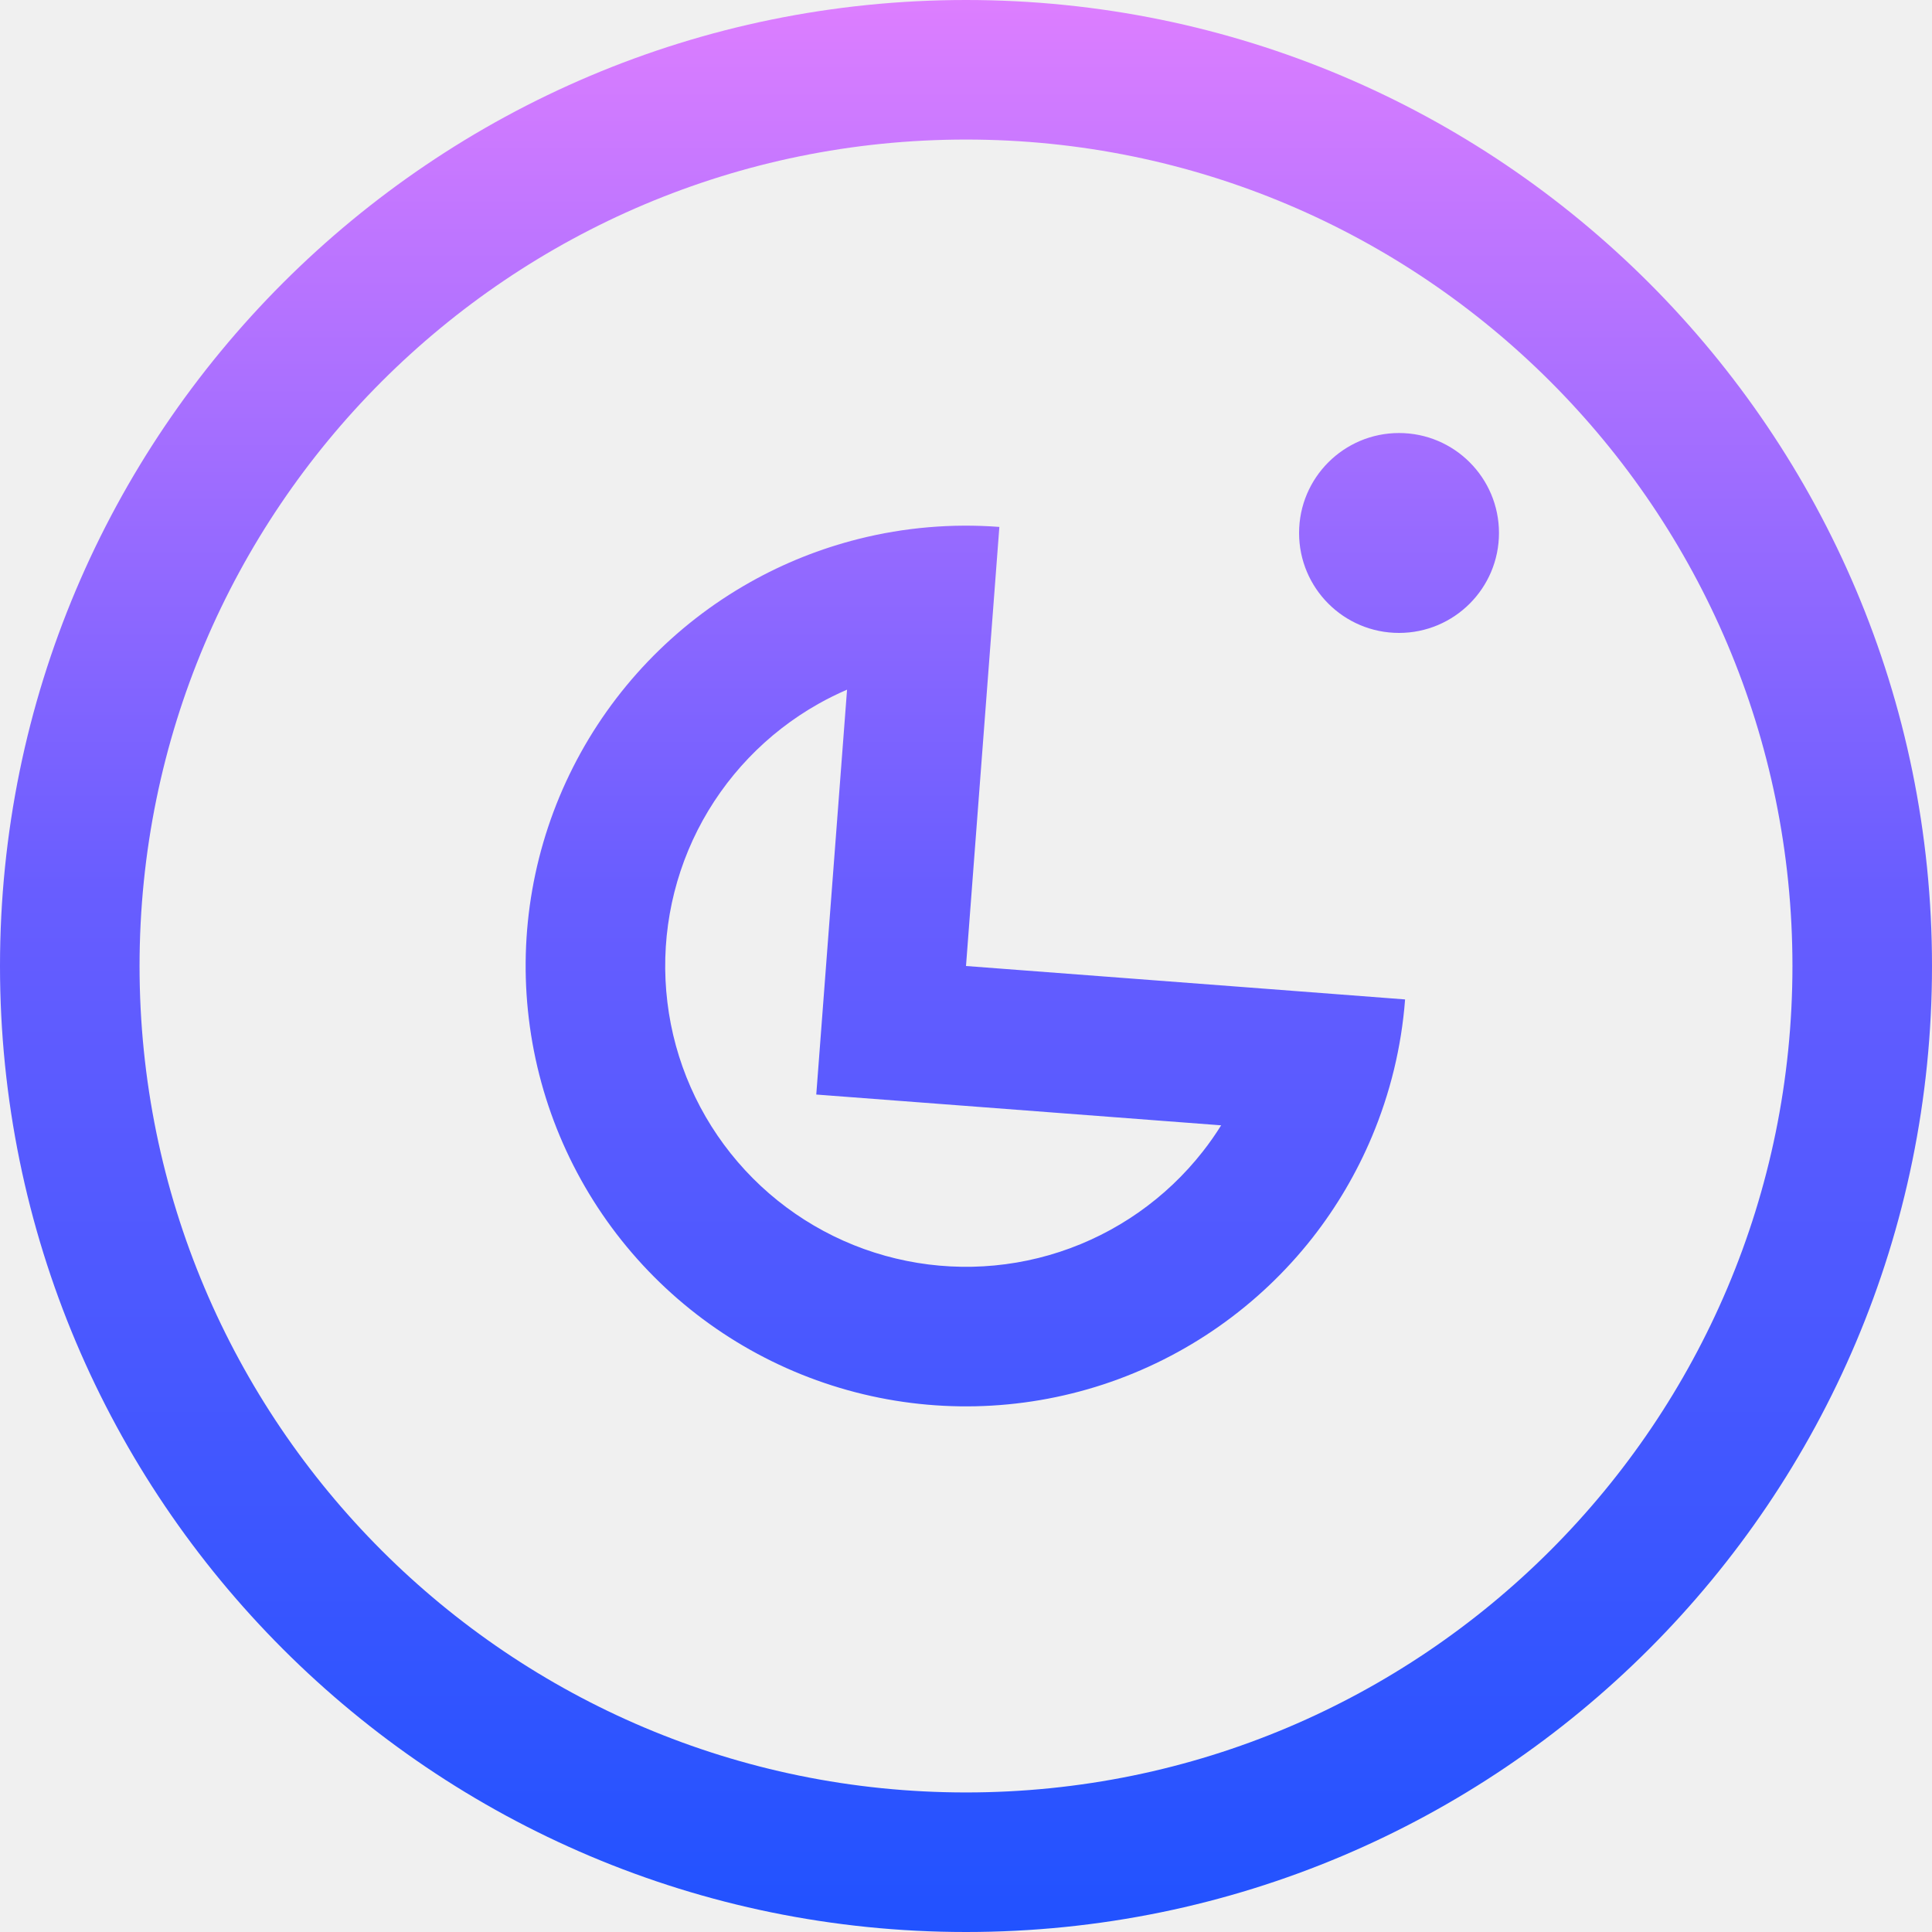
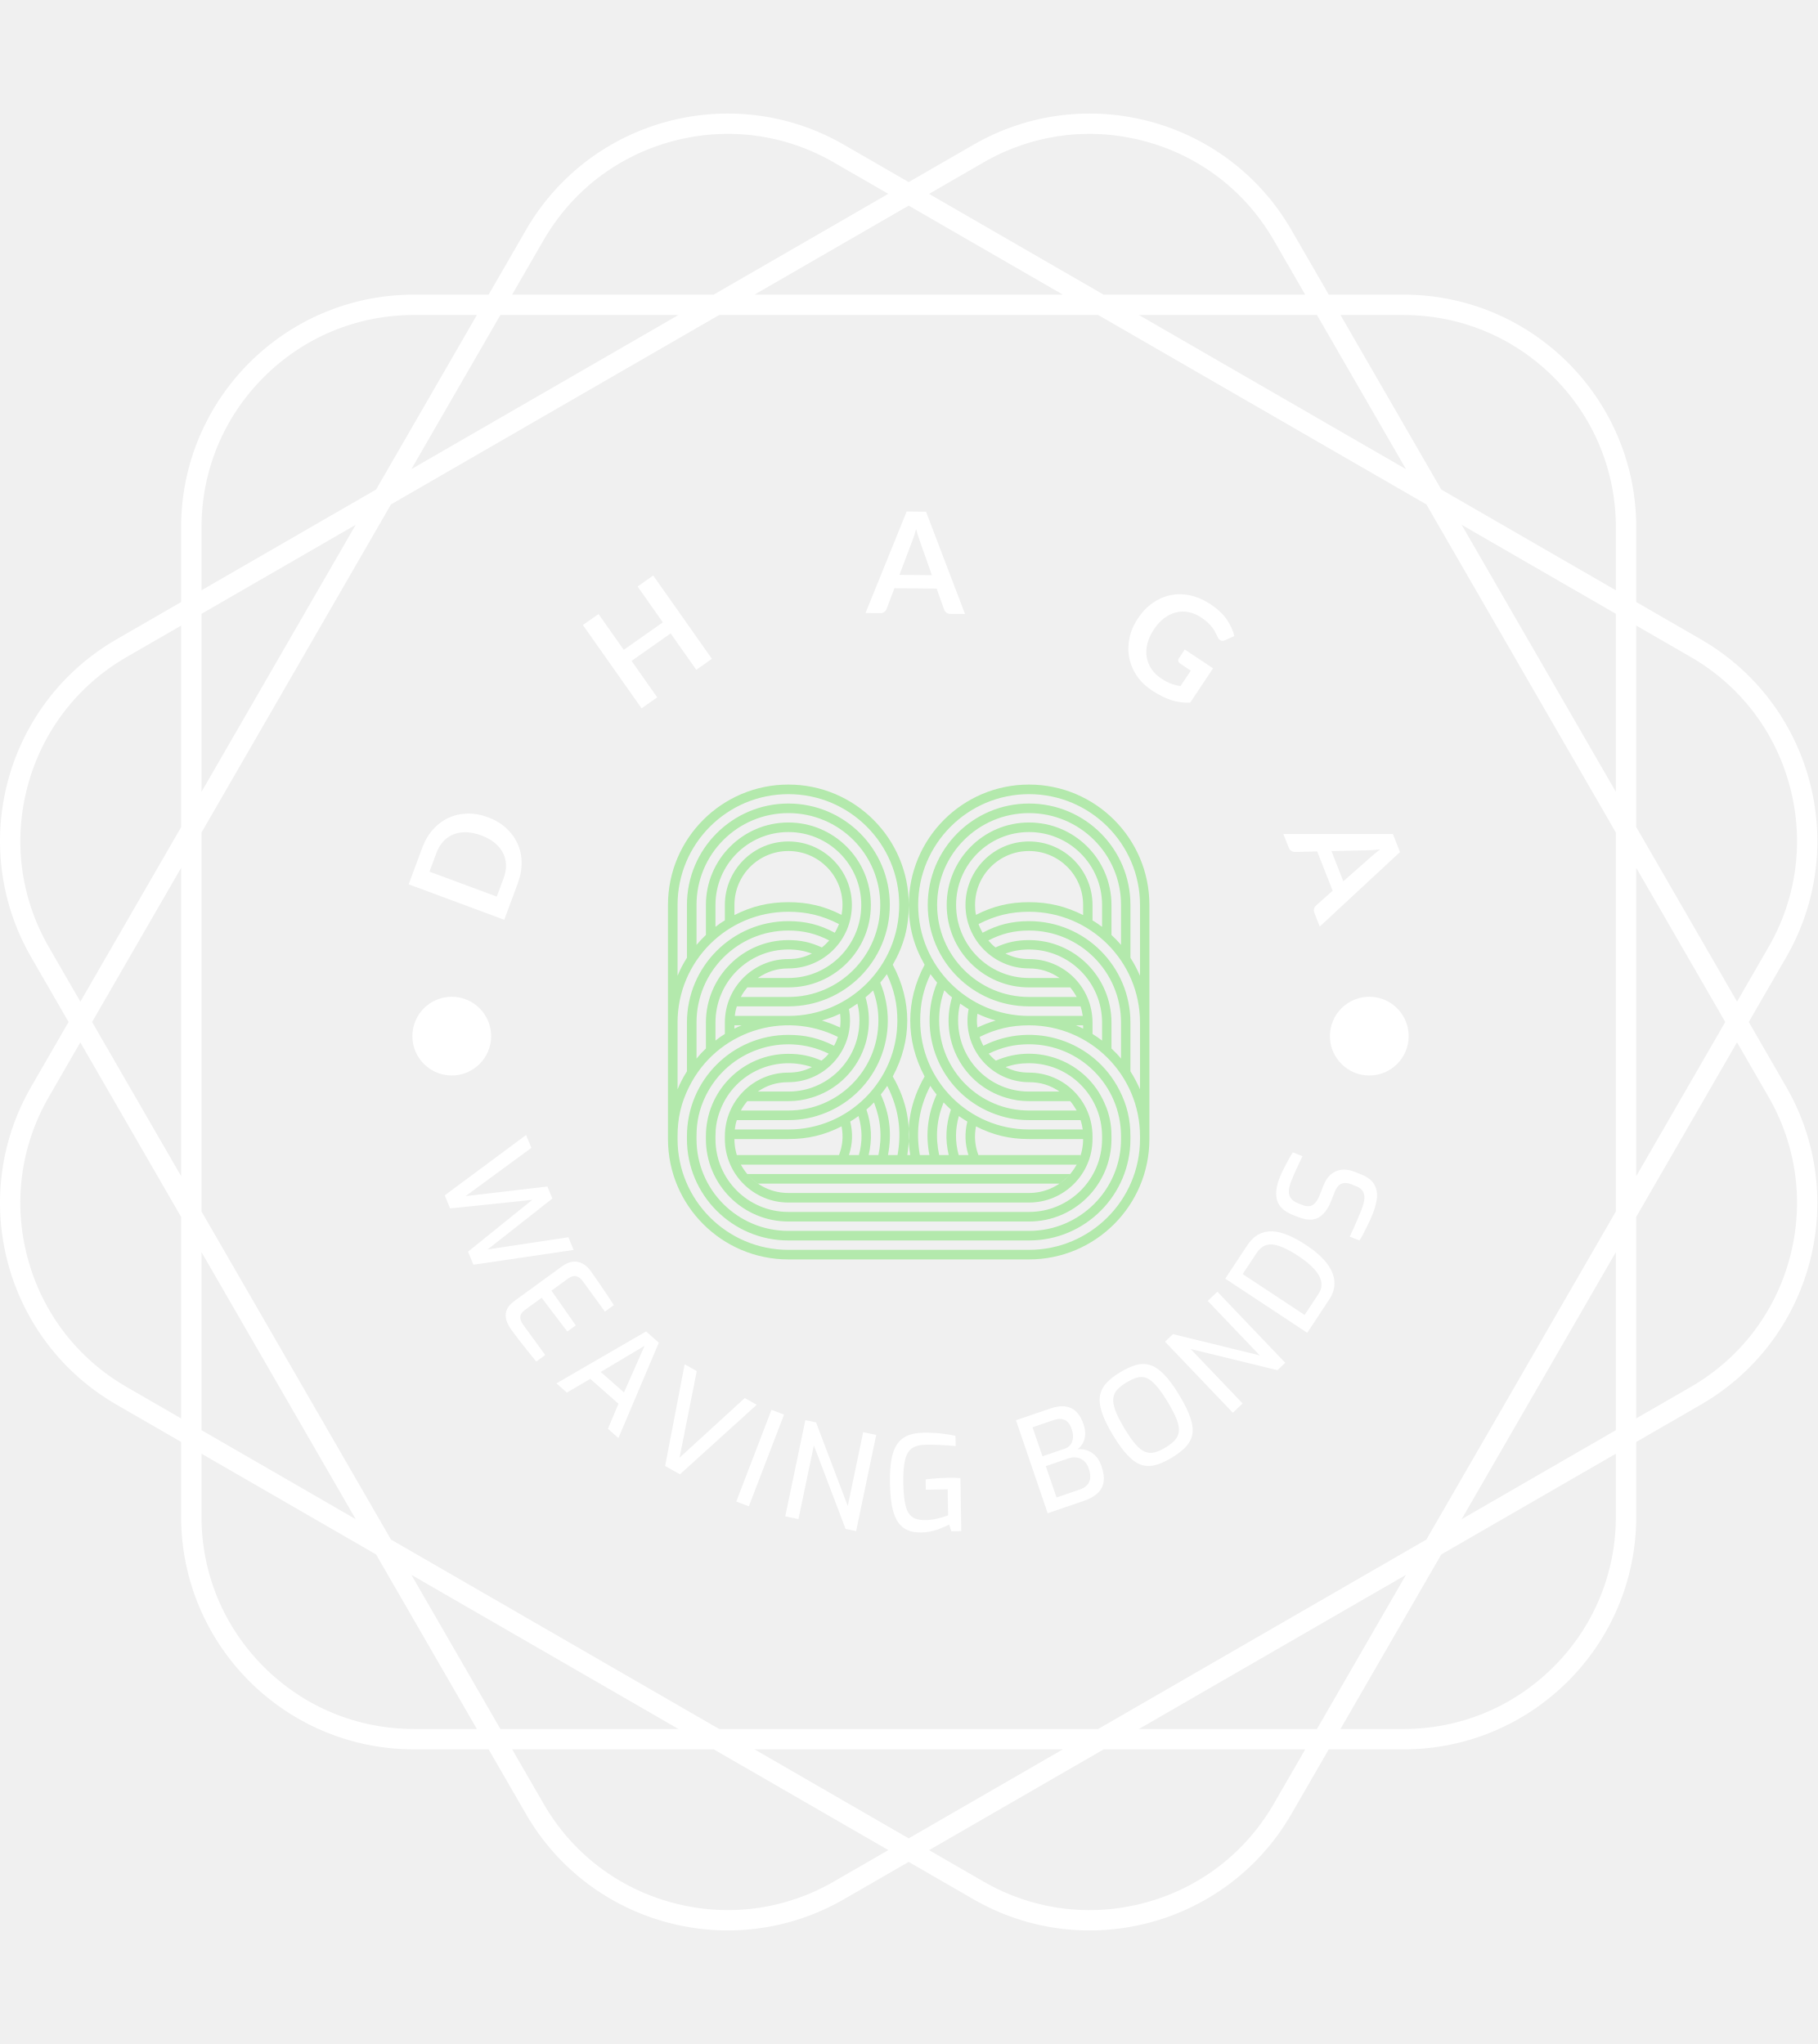
- <svg xmlns="http://www.w3.org/2000/svg" width="30" height="30" viewBox="0 0 30 30" fill="none">
-   <path fill-rule="evenodd" clip-rule="evenodd" d="M27.833 15C27.833 22.088 22.088 27.833 15 27.833C7.912 27.833 2.167 22.088 2.167 15C2.167 7.912 7.912 2.167 15 2.167C22.088 2.167 27.833 7.912 27.833 15ZM30 15C30 23.284 23.284 30 15 30C6.716 30 0 23.284 0 15C0 6.716 6.716 0 15 0C23.284 0 30 6.716 30 15ZM23.276 8.276C23.276 9.133 22.581 9.828 21.724 9.828C20.867 9.828 20.172 9.133 20.172 8.276C20.172 7.419 20.867 6.724 21.724 6.724C22.581 6.724 23.276 7.419 23.276 8.276ZM15.164 12.84L15.354 10.342L15.518 8.182C14.78 8.126 14.042 8.19 13.331 8.369C12.744 8.517 12.176 8.742 11.643 9.043C10.465 9.707 9.51 10.705 8.899 11.912C8.288 13.118 8.049 14.479 8.212 15.821C8.374 17.164 8.931 18.428 9.812 19.454C10.693 20.48 11.858 21.222 13.161 21.586C14.464 21.95 15.845 21.919 17.13 21.498C18.415 21.076 19.546 20.283 20.381 19.219C20.758 18.738 21.067 18.21 21.302 17.652C21.586 16.977 21.762 16.258 21.818 15.52L21.818 15.519L19.658 15.354L17.16 15.164L15 15L15.164 12.84ZM18.962 17.474L14.835 17.16L12.675 16.996L12.839 14.836L13.153 10.709C13.001 10.775 12.852 10.848 12.707 10.93C11.902 11.384 11.25 12.066 10.832 12.89C10.415 13.714 10.252 14.644 10.363 15.561C10.473 16.478 10.854 17.342 11.456 18.043C12.058 18.744 12.854 19.251 13.744 19.499C14.633 19.747 15.577 19.727 16.455 19.439C17.333 19.151 18.106 18.609 18.676 17.882C18.779 17.751 18.874 17.615 18.962 17.474Z" fill="url(#paint0_linear_883_4378)" />
-   <defs>
-     <linearGradient id="paint0_linear_883_4378" x1="15" y1="0" x2="15" y2="30" gradientUnits="userSpaceOnUse">
-       <stop stop-color="#DD7EFF" />
-       <stop offset="0.461" stop-color="#685DFF" />
-       <stop offset="1" stop-color="#2152FF" />
-     </linearGradient>
-   </defs>
+ <svg xmlns="http://www.w3.org/2000/svg" version="1.1" width="1000" height="1125" viewBox="0 0 1000 1125">
+   <g transform="matrix(1,0,0,1,0.001100854,0)">
+     <svg viewBox="0 0 320 360" data-background-color="#106161" preserveAspectRatio="xMidYMid meet" height="1125" width="1000">
+       <g id="tight-bounds" transform="matrix(1,0,0,1,0.0001035353,0)">
+         <svg viewBox="0 0 320 360" height="360" width="320">
+           <g>
+             <svg />
+           </g>
+           <g>
+             <svg viewBox="0 0 320 360" height="360" width="320">
+               <g>
+                 <path d="M307.925 179.999l6.575-11.387c11.322-19.607 4.604-44.679-15.003-56.001l-11.387-6.575v-13.151c0-22.639-18.354-40.994-40.994-40.994h-13.151l-6.575-11.387c-11.322-19.607-36.393-26.325-56.001-15.003l-11.39 6.572-11.387-6.576c-19.607-11.318-44.679-4.6-56.001 15.007l-6.575 11.387h-13.151c-22.639 0-40.994 18.354-40.994 40.994v13.151l-11.387 6.575c-19.607 11.322-26.325 36.393-15.003 56.001l6.572 11.387-6.576 11.387c-11.318 19.607-4.6 44.679 15.007 56l11.387 6.576v13.15c0 22.639 18.354 40.994 40.994 40.994h13.151l6.575 11.387c11.322 19.607 36.393 26.325 56.001 15.003l11.387-6.571 11.387 6.575c19.607 11.322 44.679 4.604 56-15.003l6.576-11.387h13.15c22.639 0 40.994-18.354 40.994-40.994v-13.151l11.387-6.575c19.607-11.322 26.325-36.393 15.003-56.001zM297.702 115.716c8.655 4.996 14.842 13.062 17.428 22.713 2.586 9.65 1.261 19.734-3.735 28.384l-5.538 9.596-17.747-30.74v-35.494zM251.155 271.155l-57.791 33.365h-66.731l-57.791-33.365-33.365-57.791v-66.731l33.365-57.791 57.791-33.365h66.731l57.791 33.365 33.365 57.791v66.731zM284.517 220.539v31.351l-27.151 15.676zM247.566 277.366l-15.676 27.151h-31.351zM187.15 308.106l-27.151 15.676-27.151-15.676zM119.459 304.517h-31.352l-15.676-27.151zM62.632 267.566l-27.151-15.676v-31.351zM31.891 207.15l-15.675-27.151 15.675-27.151zM35.481 139.459v-31.352l27.151-15.676zM72.431 82.632l15.676-27.151h31.352zM132.848 51.891l27.151-15.675 27.151 15.675zM200.539 55.481h31.351l15.676 27.151zM257.366 92.431l27.151 15.676v31.352zM288.106 152.848l15.676 27.151-15.676 27.151zM247.112 55.481c9.992 0 19.384 3.889 26.452 10.956 7.063 7.063 10.956 16.46 10.957 26.452v11.079l-30.741-17.747-17.747-30.74zM173.18 28.606c8.655-4.996 18.735-6.322 28.385-3.735 9.65 2.586 17.716 8.777 22.712 17.428l5.538 9.596h-35.494l-30.741-17.747zM95.716 42.295c4.996-8.655 13.062-14.842 22.713-17.428 9.65-2.586 19.734-1.261 28.384 3.736l9.596 5.537-30.74 17.747h-35.494zM35.481 92.885c0-9.992 3.889-19.384 10.956-26.452 7.063-7.063 16.46-10.956 26.452-10.956h11.079l-17.747 30.74-30.74 17.747zM8.606 166.817c-4.996-8.655-6.322-18.735-3.735-28.385 2.586-9.65 8.777-17.716 17.428-22.712l9.596-5.538v35.495l-17.747 30.74zM22.295 244.281c-8.655-4.996-14.842-13.062-17.428-22.712-2.586-9.65-1.261-19.734 3.736-28.385l5.537-9.596 17.747 30.74v35.495zM72.885 304.517c-9.992 0-19.384-3.889-26.452-10.957-7.063-7.063-10.956-16.46-10.956-26.451v-11.08l30.74 17.747 17.747 30.741zM146.817 331.391c-8.655 4.996-18.735 6.322-28.385 3.735-9.65-2.586-17.716-8.777-22.712-17.428l-5.538-9.596h35.495l30.74 17.747zM224.281 317.702c-4.996 8.655-13.062 14.842-22.712 17.428-9.65 2.586-19.734 1.261-28.385-3.735l-9.596-5.538 30.74-17.747h35.495zM284.517 267.112c0 9.992-3.889 19.384-10.957 26.452-7.063 7.063-16.46 10.956-26.451 10.957h-11.08l17.747-30.741 30.741-17.747zM315.13 221.565c-2.586 9.65-8.777 17.716-17.428 22.712l-9.596 5.538v-35.494l17.747-30.741 5.538 9.596c4.996 8.658 6.326 18.739 3.739 28.389z" fill="#ffffff" fill-rule="nonzero" stroke="none" stroke-width="1" stroke-linecap="butt" stroke-linejoin="miter" stroke-miterlimit="10" stroke-dasharray="" stroke-dashoffset="0" font-family="none" font-weight="none" font-size="none" text-anchor="none" style="mix-blend-mode: normal" data-fill-palette-color="tertiary" />
+               </g>
+               <g transform="matrix(1,0,0,1,70.09,90.09)">
+                 <svg viewBox="0 0 179.82 179.82" height="179.82" width="179.82">
+                   <g>
+                     <svg viewBox="0 0 179.82 179.82" height="179.82" width="179.82">
+                       <g>
+                         <svg viewBox="0 0 179.82 179.82" height="179.82" width="179.82">
+                           <g id="textblocktransform">
+                             <svg viewBox="0 0 179.82 179.82" height="179.82" width="179.82" id="textblock">
+                               <g>
+                                 <svg viewBox="0 0 179.82 179.82" height="179.82" width="179.82">
+                                   <g transform="matrix(1,0,0,1,47.52602,48.09328)">
+                                     <svg viewBox="0 0 84.768 83.633" height="83.633" width="84.768">
+                                       <g>
+                                         <svg version="1.1" x="0" y="0" viewBox="5.284 5.446 89.885 88.682" enable-background="new 0 0 100 100" xml:space="preserve" height="83.633" width="84.768" class="icon-o-0" data-fill-palette-color="accent" id="o-0">
+                                           <path fill-rule="evenodd" clip-rule="evenodd" d="M12.366 49.89c0-8.49 6.909-15.399 15.399-15.399l0 0c2.268 0 4.193 0.412 6.256 1.375l0 0c0.516-0.412 0.928-0.825 1.375-1.306l0 0c-2.475-1.272-4.846-1.856-7.631-1.856l0 0c-9.487 0-17.152 7.699-17.152 17.186l0 0v6.737c0.584-0.722 1.1-1.272 1.753-1.89l0 0V49.89L12.366 49.89zM88.088 49.89c0-8.49-6.874-15.399-15.399-15.399l0 0c-2.268 0-4.193 0.412-6.256 1.375l0 0c-0.516-0.412-0.928-0.825-1.34-1.306l0 0c2.475-1.272 4.812-1.856 7.596-1.856l0 0c9.487 0 17.186 7.699 17.186 17.186l0 0v6.737c-0.584-0.722-1.134-1.272-1.787-1.89l0 0V49.89L88.088 49.89zM27.764 90.587c-10.449 0-18.939-8.49-18.939-18.939l0 0v-0.516c0-10.484 8.49-18.939 18.939-18.939 3.128 0 5.74 0.619 8.524 2.028l0 0c0.309-0.55 0.516-1.031 0.722-1.65l0 0c-10.243-5.087-22.686-0.928-27.773 9.315-1.512 2.99-2.165 5.878-2.165 9.246l0 0v0.516c0 11.412 9.246 20.692 20.692 20.692l0 0h22.48 22.445c11.446 0 20.727-9.281 20.727-20.692l0 0v-0.516c0-11.446-9.281-20.727-20.727-20.727-3.368 0-6.221 0.687-9.212 2.165l0 0c0.172 0.619 0.412 1.1 0.687 1.65l0 0c9.349-4.709 20.726-0.962 25.436 8.353 1.409 2.784 2.028 5.431 2.028 8.559l0 0v0.516c0 10.449-8.456 18.939-18.939 18.939l0 0H50.244 27.764L27.764 90.587zM27.764 87.046c-8.49 0-15.399-6.909-15.399-15.399l0 0v-0.516c0-8.524 6.909-15.399 15.399-15.399 2.234 0 4.159 0.378 6.187 1.272l0 0c0.516-0.412 0.928-0.791 1.34-1.306C26.768 51.54 16.49 55.08 12.331 63.57c-1.203 2.475-1.719 4.812-1.719 7.562l0 0v0.516c0 9.487 7.665 17.152 17.152 17.152l0 0h22.48 22.445c9.487 0 17.186-7.665 17.186-17.152l0 0v-0.516c0-9.487-7.699-17.186-17.186-17.186-2.715 0-5.053 0.55-7.528 1.753l0 0c0.447 0.516 0.825 0.894 1.34 1.306l0 0c7.768-3.403 16.877 0.137 20.28 7.906 0.928 2.062 1.306 3.953 1.306 6.222l0 0v0.516c0 8.49-6.874 15.399-15.399 15.399l0 0H50.244 27.764L27.764 87.046zM72.689 85.259c7.528 0 13.646-6.084 13.646-13.612l0 0v-0.516c0-7.528-6.118-13.646-13.646-13.646-1.547 0-2.887 0.206-4.365 0.722l0 0c1.409 0.722 2.784 1.031 4.365 1.031l0 0c6.565 0 11.858 5.328 11.858 11.893l0 0v0.516c0 6.531-5.293 11.858-11.858 11.858l0 0H50.244h-22.48c-6.531 0-11.858-5.328-11.858-11.858l0 0v-0.516c0-6.565 5.328-11.893 11.858-11.893l0 0c1.615 0 2.956-0.309 4.4-1.031l0 0c-7.15-2.406-14.883 1.409-17.289 8.524-0.516 1.478-0.722 2.819-0.722 4.4l0 0v0.516c0 7.528 6.084 13.612 13.612 13.612l0 0h22.48H72.689L72.689 85.259zM72.689 62.779c-7.321 0-13.233-5.912-13.233-13.268 0-1.1 0.103-2.062 0.378-3.162l0 0c0.55 0.378 0.997 0.687 1.581 1.031l0 0c-1.203 6.222 2.887 12.237 9.143 13.44 0.722 0.137 1.375 0.206 2.131 0.206l0 0c2.131 0 3.953 0.55 5.706 1.753l0 0H72.689L72.689 62.779zM72.689 66.32c-9.281 0-16.774-7.528-16.774-16.808 0-1.994 0.275-3.712 0.962-5.637l0 0c0.481 0.481 0.894 0.894 1.444 1.306l0 0c-2.406 7.974 2.097 16.361 10.037 18.733 1.478 0.447 2.784 0.653 4.331 0.653l0 0h7.699c0.481 0.584 0.825 1.1 1.203 1.753l0 0H72.689L72.689 66.32zM72.689 68.107h9.624c0.206 0.584 0.309 1.134 0.412 1.753l0 0H72.689c-11.205 0-20.314-9.109-20.314-20.348 0-3.128 0.584-5.809 1.925-8.662l0 0c0.412 0.584 0.791 1.031 1.237 1.581l0 0c-3.919 9.487 0.619 20.349 10.071 24.267C67.98 67.66 70.146 68.107 72.689 68.107L72.689 68.107zM91.628 49.89v9.109c0.722 1.134 1.237 2.131 1.787 3.369l0 0V49.89c0-11.446-9.281-20.692-20.727-20.692l0 0c-3.437 0-6.359 0.722-9.418 2.303l0 0c0.206 0.584 0.447 1.066 0.756 1.616l0 0c2.818-1.512 5.5-2.166 8.662-2.166l0 0C83.173 30.95 91.628 39.44 91.628 49.89L91.628 49.89 91.628 49.89zM50.244 74.638h-0.275c0.825-5.293-0.034-10.037-2.715-14.677l0 0c3.609-6.737 3.609-14.127 0-20.864l0 0c2.062-3.575 2.99-7.046 2.99-11.171l0 0c0-12.408-10.071-22.48-22.48-22.48s-22.48 10.071-22.48 22.48l0 0v43.722c0 12.408 10.071 22.48 22.48 22.48l0 0h22.48 22.445c12.408 0 22.48-10.071 22.48-22.48l0 0V27.926c0-12.408-10.071-22.48-22.48-22.48s-22.445 10.071-22.445 22.48l0 0c0 4.125 0.928 7.596 2.956 11.171l0 0c-3.575 6.737-3.575 14.127 0 20.864l0 0c-2.647 4.64-3.54 9.384-2.681 14.677l0 0H50.244L50.244 74.638zM8.825 49.89v9.109l0 0c-0.722 1.134-1.237 2.131-1.753 3.369V49.89l0 0c0-11.446 9.246-20.692 20.692-20.692l0 0c3.437 0 6.393 0.722 9.452 2.303l0 0c-0.241 0.584-0.447 1.066-0.791 1.616l0 0c-2.784-1.512-5.5-2.166-8.662-2.166l0 0C17.315 30.95 8.825 39.44 8.825 49.89L8.825 49.89zM27.764 68.107H18.14c-0.206 0.584-0.309 1.134-0.378 1.753l0 0h10.002c11.24 0 20.348-9.109 20.348-20.348 0-3.128-0.619-5.809-1.959-8.662l0 0c-0.412 0.584-0.756 1.031-1.237 1.581l0 0c3.919 9.487-0.584 20.349-10.071 24.267C32.474 67.66 30.308 68.107 27.764 68.107L27.764 68.107zM27.764 64.567h-7.665c-0.481 0.584-0.859 1.1-1.203 1.753l0 0h8.868c9.281 0 16.808-7.528 16.808-16.808 0-1.994-0.309-3.712-0.997-5.637h0.034c-0.516 0.481-0.928 0.894-1.444 1.306l0 0c2.372 7.974-2.131 16.361-10.071 18.733C30.617 64.361 29.311 64.567 27.764 64.567L27.764 64.567zM27.764 62.779c7.321 0 13.268-5.912 13.268-13.268 0-1.1-0.103-2.062-0.378-3.162l0 0c-0.55 0.378-1.031 0.687-1.581 1.031l0 0c1.169 6.222-2.922 12.237-9.143 13.44-0.756 0.137-1.409 0.206-2.165 0.206l0 0c-2.131 0-3.953 0.55-5.706 1.753l0 0H27.764L27.764 62.779zM48.147 74.638H46.36c0.756-3.987 0.344-7.596-1.34-11.308l0 0c0.447-0.55 0.791-1.031 1.203-1.616l0 0C48.319 65.873 48.972 70.032 48.147 74.638L48.147 74.638zM80.389 78.178H50.244 20.099c0.584 0.722 1.203 1.272 1.959 1.787l0 0h28.185 28.151C79.186 79.45 79.77 78.9 80.389 78.178L80.389 78.178zM18.14 74.638h19.077c0.687-1.787 0.825-3.472 0.481-5.362l0 0c-3.231 1.65-6.325 2.372-9.934 2.372l0 0H17.693c0 5.568 4.503 10.071 10.071 10.071l0 0h22.48 22.445c5.568 0 10.105-4.503 10.105-10.071l0 0H72.689c-3.609 0-6.668-0.722-9.899-2.372l0 0c-0.344 1.89-0.206 3.575 0.447 5.362l0 0h19.077c-0.172 0.653-0.412 1.203-0.722 1.787l0 0H50.244 18.896C18.553 75.841 18.346 75.291 18.14 74.638L18.14 74.638zM55.434 63.329c-0.447-0.55-0.791-1.031-1.169-1.616l0 0c-2.131 4.159-2.75 8.318-1.959 12.924l0 0h1.787C53.338 70.651 53.784 67.042 55.434 63.329L55.434 63.329zM56.74 64.807c-1.306 3.3-1.547 6.393-0.825 9.83l0 0h1.787c-0.687-2.922-0.55-5.603 0.412-8.49l0 0C57.634 65.701 57.222 65.323 56.74 64.807L56.74 64.807zM59.593 67.351c-0.687 2.475-0.722 4.778-0.034 7.287l0 0h1.822c-0.653-2.131-0.722-4.09-0.206-6.256l0 0C60.59 68.038 60.143 67.729 59.593 67.351L59.593 67.351zM40.86 67.351c0.722 2.475 0.756 4.778 0.069 7.287l0 0h-1.856c0.687-2.131 0.756-4.09 0.241-6.256l0 0C39.864 68.038 40.345 67.729 40.86 67.351L40.86 67.351zM43.748 64.807c1.272 3.3 1.547 6.393 0.825 9.83l0 0h-1.822c0.687-2.922 0.55-5.603-0.412-8.49l0 0C42.854 65.701 43.267 65.323 43.748 64.807L43.748 64.807zM12.366 27.926v5.603c-0.653 0.619-1.169 1.169-1.753 1.856l0 0v-7.459c0-9.487 7.665-17.152 17.152-17.152s17.152 7.665 17.152 17.152l0 0c0 9.487-7.665 17.186-17.152 17.186l0 0h-8.868c0.344-0.687 0.722-1.203 1.203-1.787l0 0h7.665c8.49 0 15.399-6.875 15.399-15.399l0 0c0-8.49-6.909-15.399-15.399-15.399S12.366 19.436 12.366 27.926L12.366 27.926zM27.764 48.652H17.762c0.069-0.653 0.172-1.169 0.378-1.787l0 0h9.624c10.449 0 18.939-8.456 18.939-18.939l0 0c0-10.449-8.49-18.939-18.939-18.939S8.825 17.476 8.825 27.926l0 0v9.865c-0.722 1.134-1.237 2.131-1.753 3.368l0 0V27.926c0-11.412 9.246-20.692 20.692-20.692 11.446 0 20.692 9.281 20.692 20.692l0 0C48.457 39.372 39.21 48.652 27.764 48.652L27.764 48.652zM72.689 48.652h10.037c-0.103-0.653-0.206-1.169-0.412-1.787l0 0h-9.624c-10.449 0-18.905-8.456-18.905-18.939l0 0c0-10.449 8.456-18.939 18.905-18.939 10.484 0 18.939 8.49 18.939 18.939l0 0v9.865c0.722 1.134 1.237 2.131 1.787 3.368l0 0V27.926c0-11.412-9.281-20.692-20.727-20.692-11.412 0-20.692 9.281-20.692 20.692l0 0C51.997 39.372 61.278 48.652 72.689 48.652L72.689 48.652zM82.795 51.024c-0.481-0.241-0.859-0.412-1.34-0.619l0 0h1.34V51.024L82.795 51.024zM72.689 27.41c-3.609 0-6.668 0.722-9.899 2.372l0 0c-0.137-0.653-0.172-1.203-0.172-1.856l0 0c0-5.568 4.503-10.071 10.071-10.071s10.105 4.503 10.105 10.071l0 0v1.89C79.495 28.166 76.367 27.41 72.689 27.41L72.689 27.41zM84.548 49.89c0-6.565-5.293-11.858-11.858-11.858l0 0c-1.581 0-2.956-0.309-4.4-1.031l0 0c1.478-0.516 2.818-0.756 4.4-0.756l0 0c7.528 0 13.646 6.118 13.646 13.646l0 0v3.369c-0.619-0.481-1.134-0.825-1.787-1.237l0 0V49.89L84.548 49.89zM88.088 27.926c0-8.49-6.874-15.399-15.399-15.399-8.49 0-15.365 6.909-15.365 15.399l0 0c0 8.524 6.875 15.399 15.365 15.399l0 0h7.699c0.481 0.584 0.825 1.1 1.203 1.787l0 0h-8.902c-9.452 0-17.152-7.7-17.152-17.186l0 0c0-9.487 7.699-17.152 17.152-17.152 9.487 0 17.186 7.665 17.186 17.152l0 0v7.459c-0.584-0.687-1.134-1.237-1.787-1.856l0 0V27.926L88.088 27.926zM84.548 27.926c0-6.531-5.293-11.858-11.858-11.858-6.531 0-11.858 5.328-11.858 11.858l0 0c0 6.565 5.328 11.858 11.858 11.858l0 0c2.131 0 3.953 0.584 5.706 1.787l0 0h-5.706c-7.528 0-13.611-6.118-13.611-13.646s6.084-13.612 13.611-13.612 13.646 6.084 13.646 13.612l0 0v4.09c-0.619-0.447-1.134-0.825-1.787-1.203l0 0V27.926L84.548 27.926zM63.065 50.818c-0.137-0.894-0.137-1.684 0-2.578l0 0c1.169 0.55 2.165 0.928 3.403 1.272l0 0C65.23 49.89 64.234 50.268 63.065 50.818L63.065 50.818zM15.906 27.926c0-6.531 5.328-11.858 11.858-11.858 6.565 0 11.858 5.328 11.858 11.858l0 0c0 6.565-5.293 11.858-11.858 11.858l0 0c-2.131 0-3.953 0.584-5.706 1.787l0 0h5.706c7.528 0 13.611-6.118 13.611-13.646l0 0c0-7.528-6.084-13.612-13.611-13.612s-13.612 6.084-13.612 13.612l0 0v4.09c0.584-0.447 1.1-0.825 1.753-1.203l0 0V27.926L15.906 27.926zM17.693 29.816c3.265-1.65 6.393-2.406 10.071-2.406l0 0c3.609 0 6.703 0.722 9.934 2.372l0 0c0.103-0.653 0.172-1.203 0.172-1.856l0 0c0-5.568-4.537-10.071-10.105-10.071s-10.071 4.503-10.071 10.071l0 0V29.816L17.693 29.816zM15.906 49.89v2.131c-0.653 0.412-1.169 0.756-1.753 1.237l0 0V49.89c0-7.528 6.084-13.646 13.612-13.646l0 0c1.581 0 2.922 0.241 4.4 0.756l0 0c-1.444 0.722-2.784 1.031-4.4 1.031l0 0C21.234 38.031 15.906 43.325 15.906 49.89L15.906 49.89 15.906 49.89zM34.02 49.512c1.203-0.344 2.234-0.722 3.403-1.272l0 0c0.103 0.894 0.103 1.684 0 2.578l0 0C36.254 50.268 35.223 49.89 34.02 49.512L34.02 49.512zM17.693 51.024v-0.619h1.34C18.553 50.612 18.14 50.783 17.693 51.024L17.693 51.024z" fill="#b3e9ac" data-fill-palette-color="accent" />
+                                         </svg>
+                                       </g>
+                                     </svg>
+                                   </g>
+                                   <g>
+                                     <path d="M15.829 53.846v0c1.235 0.459 2.291 1.085 3.168 1.879 0.877 0.794 1.552 1.701 2.025 2.721 0.467 1.018 0.712 2.128 0.734 3.329 0.023 1.201-0.202 2.438-0.674 3.71v0l-2.383 6.421-16.828-6.246 2.383-6.42c0.472-1.273 1.109-2.357 1.91-3.253 0.807-0.893 1.72-1.573 2.738-2.039 1.012-0.469 2.112-0.718 3.3-0.745 1.182-0.03 2.391 0.185 3.627 0.643zM14.641 57.047v0c-0.923-0.343-1.798-0.529-2.625-0.559-0.823-0.021-1.575 0.104-2.258 0.375-0.674 0.268-1.27 0.678-1.788 1.232-0.511 0.556-0.92 1.245-1.226 2.069v0l-1.212 3.266 11.848 4.398 1.212-3.267c0.306-0.824 0.443-1.614 0.412-2.371-0.025-0.755-0.209-1.455-0.552-2.1-0.334-0.649-0.823-1.235-1.466-1.758-0.64-0.514-1.421-0.943-2.345-1.285z" fill="#ffffff" data-fill-palette-color="primary" />
+                                     <path d="M44.927 11.272l10.335 14.674-2.75 1.937-4.518-6.415-6.881 4.846 4.518 6.415-2.75 1.937-10.336-14.674 2.751-1.937 4.443 6.309 6.881-4.846-4.444-6.309z" fill="#ffffff" data-fill-palette-color="primary" />
+                                     <path d="M92.966 0.035l6.865 18.019-2.585-0.026c-0.286-0.003-0.522-0.079-0.707-0.227-0.185-0.148-0.316-0.329-0.394-0.543v0l-1.31-3.677-7.437-0.076-1.375 3.65c-0.069 0.192-0.2 0.364-0.394 0.516-0.195 0.158-0.435 0.235-0.722 0.232v0l-2.595-0.027 7.24-17.876zM90.527 5.231l-2.247 5.927 5.72 0.058-2.115-5.991c-0.097-0.267-0.204-0.581-0.32-0.942-0.116-0.361-0.232-0.754-0.348-1.181v0c-0.117 0.425-0.235 0.82-0.351 1.184-0.117 0.358-0.23 0.673-0.339 0.945z" fill="#ffffff" data-fill-palette-color="primary" />
+                                     <path d="M134.38 29.411v0c0.626 0.417 1.211 0.722 1.754 0.915 0.539 0.199 1.086 0.339 1.639 0.42v0l1.808-2.718-1.87-1.244c-0.177-0.118-0.285-0.262-0.324-0.432-0.039-0.17-0.009-0.329 0.091-0.479v0l1.045-1.571 4.979 3.313-4.026 6.05c-0.567 0.023-1.121-0.003-1.665-0.076-0.546-0.068-1.097-0.19-1.65-0.367-0.55-0.182-1.111-0.415-1.681-0.699-0.576-0.287-1.172-0.636-1.787-1.045v0c-1.086-0.723-1.963-1.578-2.632-2.567-0.66-0.991-1.1-2.047-1.321-3.169-0.215-1.118-0.199-2.271 0.047-3.458 0.246-1.187 0.738-2.335 1.475-3.443v0c0.748-1.125 1.617-2.034 2.606-2.727 0.989-0.693 2.043-1.154 3.163-1.384 1.12-0.23 2.283-0.211 3.489 0.055 1.206 0.267 2.404 0.796 3.595 1.589v0c1.219 0.811 2.155 1.694 2.807 2.647 0.652 0.954 1.095 1.928 1.329 2.923v0l-1.647 0.727c-0.325 0.152-0.617 0.141-0.877-0.033v0c-0.166-0.111-0.298-0.278-0.397-0.503v0c-0.133-0.28-0.274-0.562-0.421-0.844-0.144-0.288-0.322-0.574-0.533-0.858-0.214-0.279-0.476-0.564-0.784-0.858-0.309-0.293-0.69-0.591-1.144-0.893v0c-0.737-0.49-1.486-0.813-2.247-0.967-0.759-0.145-1.504-0.125-2.234 0.06-0.727 0.18-1.42 0.518-2.078 1.015-0.659 0.497-1.253 1.145-1.784 1.942v0c-0.571 0.859-0.96 1.707-1.167 2.546-0.208 0.829-0.249 1.617-0.122 2.365 0.132 0.751 0.414 1.45 0.846 2.097 0.436 0.642 1.009 1.199 1.718 1.671z" fill="#ffffff" data-fill-palette-color="primary" />
+                                     <path d="M176.418 59.978l-14.129 13.124-0.945-2.406c-0.105-0.266-0.123-0.513-0.055-0.74 0.068-0.227 0.187-0.417 0.356-0.569v0l2.917-2.594-2.72-6.922-3.899 0.095c-0.204 0.009-0.412-0.049-0.626-0.173-0.219-0.121-0.381-0.315-0.485-0.581v0l-0.95-2.416 19.287 0.005zM170.686 59.667l-6.337 0.141 2.092 5.324 4.76-4.208c0.211-0.19 0.462-0.407 0.753-0.65 0.291-0.243 0.612-0.498 0.965-0.765v0c-0.438 0.05-0.848 0.09-1.23 0.118-0.376 0.026-0.71 0.04-1.003 0.04z" fill="#ffffff" data-fill-palette-color="primary" />
+                                     <path d="M9.165 122.74l-0.95-2.297 14.325-10.627 0.935 2.26-11.577 8.496 14.394-1.688 0.878 2.121-11.386 8.958 14.207-2.141 0.923 2.232-17.646 2.602-0.95-2.296 11.314-9.133z" fill="#ffffff" data-fill-palette-color="primary" />
+                                     <path d="M19.983 144.163v0c-0.231-0.318-0.447-0.671-0.647-1.06-0.199-0.398-0.325-0.825-0.377-1.282-0.052-0.456 0.036-0.923 0.264-1.401 0.237-0.477 0.679-0.951 1.325-1.421v0l8.314-6.049c0.554-0.403 1.083-0.66 1.587-0.772 0.502-0.102 0.965-0.093 1.389 0.027 0.43 0.115 0.815 0.312 1.158 0.59 0.351 0.279 0.65 0.589 0.897 0.927v0c0.583 0.835 1.117 1.603 1.602 2.304 0.48 0.705 0.926 1.363 1.339 1.976 0.404 0.612 0.792 1.202 1.164 1.77v0l-1.574 1.145-3.923-5.392c-0.341-0.468-0.73-0.749-1.168-0.842-0.429-0.091-0.904 0.053-1.426 0.433v0l-2.898 2.108 4.28 6.121-1.485 1.08-4.522-5.944-2.866 2.085c-0.431 0.313-0.701 0.621-0.81 0.923-0.11 0.302-0.116 0.599-0.019 0.89 0.093 0.286 0.237 0.564 0.433 0.833v0l3.894 5.352-1.582 1.151c-0.464-0.559-0.945-1.152-1.442-1.778-0.498-0.617-0.995-1.243-1.49-1.879-0.494-0.645-0.966-1.277-1.417-1.895z" fill="#ffffff" data-fill-palette-color="primary" />
+                                     <path d="M29.722 155.173l-1.833-1.619 15.782-9.144 2.245 1.982-7.116 16.795-1.849-1.632 1.855-4.409-4.962-4.38zM43.411 146.937l-7.726 4.604 4.093 3.614z" fill="#ffffff" data-fill-palette-color="primary" />
+                                     <path d="M49.635 169.573l-2.61-1.468 3.44-17.913 2.132 1.199-3.034 15.255 11.483-10.505 2.106 1.184z" fill="#ffffff" data-fill-palette-color="primary" />
+                                     <path d="M61.764 175.214l-2.209-0.848 6.197-16.152 2.209 0.848z" fill="#ffffff" data-fill-palette-color="primary" />
+                                     <path d="M70.503 177.459l-2.326-0.486 3.536-16.935 1.886 0.394 5.585 14.719 2.711-12.987 2.297 0.479-3.536 16.935-1.856-0.387-5.588-14.71z" fill="#ffffff" data-fill-palette-color="primary" />
+                                     <path d="M92.249 179.816v0c-1.091 0.031-1.996-0.133-2.714-0.494-0.718-0.368-1.286-0.914-1.704-1.639-0.418-0.732-0.72-1.649-0.904-2.751-0.185-1.095-0.289-2.371-0.313-3.828v0c-0.024-1.437 0.045-2.706 0.206-3.808 0.162-1.094 0.456-2.014 0.883-2.76 0.427-0.739 1.033-1.302 1.819-1.688 0.786-0.379 1.771-0.578 2.955-0.598v0c0.672-0.011 1.338 0.001 1.998 0.037 0.66 0.036 1.3 0.102 1.92 0.198 0.621 0.09 1.205 0.193 1.752 0.31v0l0.03 1.807c-0.314-0.041-0.753-0.081-1.319-0.118-0.56-0.044-1.183-0.077-1.869-0.099-0.679-0.029-1.372-0.037-2.077-0.025v0c-1.091 0.018-1.923 0.245-2.495 0.68-0.572 0.442-0.963 1.154-1.173 2.136-0.217 0.982-0.312 2.285-0.284 3.909v0c0.022 1.304 0.103 2.381 0.243 3.23 0.141 0.85 0.355 1.518 0.642 2.007 0.294 0.488 0.689 0.834 1.185 1.038 0.496 0.198 1.12 0.291 1.872 0.279v0c0.719-0.012 1.433-0.107 2.142-0.285 0.709-0.185 1.312-0.368 1.808-0.549v0l-0.076-4.582-3.853 0.064-0.03-1.807c0.312-0.052 0.684-0.095 1.116-0.128 0.432-0.04 0.884-0.078 1.356-0.112 0.479-0.028 0.961-0.046 1.447-0.054v0c0.439-0.007 0.842-0.007 1.208 0 0.366 0.014 0.699 0.032 1 0.053v0l0.154 9.343-1.757 0.029-0.379-1.192c-0.508 0.275-1.189 0.569-2.042 0.882-0.86 0.307-1.776 0.479-2.747 0.515z" fill="#ffffff" data-fill-palette-color="primary" />
+                                     <path d="M120.714 174.265l-6.331 2.159-5.583-16.375 6.084-2.075c1.468-0.5 2.682-0.517 3.643-0.05 0.961 0.467 1.679 1.396 2.153 2.789v0c0.232 0.68 0.332 1.304 0.301 1.87-0.032 0.566-0.167 1.066-0.407 1.499-0.237 0.439-0.552 0.793-0.946 1.061v0c0.345-0.019 0.715 0.002 1.109 0.065 0.394 0.063 0.791 0.205 1.19 0.427 0.391 0.218 0.757 0.529 1.098 0.933 0.335 0.406 0.611 0.927 0.829 1.564v0c0.389 1.14 0.507 2.105 0.354 2.895-0.152 0.79-0.531 1.443-1.135 1.959-0.596 0.52-1.383 0.946-2.359 1.279zM114.055 168.13l1.885 5.527 4.025-1.373c0.529-0.18 0.956-0.424 1.279-0.731 0.33-0.31 0.535-0.71 0.614-1.201 0.079-0.491-0.011-1.114-0.269-1.87v0c-0.187-0.548-0.467-0.976-0.839-1.286-0.366-0.311-0.78-0.504-1.241-0.578-0.468-0.073-0.944-0.026-1.429 0.139v0zM111.722 161.289l1.743 5.112 3.912-1.334c0.636-0.217 1.07-0.625 1.301-1.225 0.236-0.608 0.232-1.289-0.011-2.042v0c-0.297-0.974-0.727-1.577-1.291-1.806-0.557-0.232-1.17-0.234-1.837-0.007v0z" fill="#ffffff" data-fill-palette-color="primary" />
+                                     <path d="M136.228 166.652v0c-0.963 0.581-1.866 0.997-2.709 1.25-0.843 0.252-1.662 0.272-2.458 0.06-0.796-0.212-1.613-0.741-2.45-1.588-0.843-0.844-1.751-2.072-2.724-3.685v0c-0.969-1.607-1.632-2.983-1.989-4.128-0.362-1.142-0.455-2.127-0.279-2.956 0.176-0.829 0.568-1.559 1.175-2.189 0.607-0.63 1.392-1.236 2.355-1.817v0c0.992-0.598 1.911-1.02 2.756-1.266 0.846-0.246 1.672-0.25 2.476-0.013 0.804 0.238 1.627 0.783 2.467 1.636 0.841 0.853 1.746 2.083 2.716 3.69v0c0.973 1.613 1.639 2.987 1.997 4.123 0.359 1.136 0.446 2.105 0.262 2.908-0.184 0.803-0.584 1.518-1.2 2.147-0.616 0.628-1.414 1.238-2.395 1.828zM135.14 164.849v0c0.695-0.419 1.243-0.851 1.644-1.295 0.401-0.444 0.632-0.956 0.694-1.537 0.065-0.575-0.061-1.273-0.377-2.093-0.314-0.829-0.835-1.848-1.563-3.056v0c-0.767-1.271-1.451-2.245-2.054-2.923-0.603-0.678-1.167-1.123-1.692-1.335-0.53-0.209-1.081-0.234-1.654-0.075-0.569 0.165-1.201 0.456-1.896 0.876v0c-0.655 0.395-1.186 0.805-1.591 1.228-0.396 0.426-0.631 0.925-0.706 1.498-0.08 0.577 0.034 1.293 0.341 2.15 0.307 0.856 0.843 1.92 1.61 3.19v0c0.729 1.208 1.384 2.146 1.965 2.814 0.572 0.665 1.128 1.103 1.667 1.314 0.543 0.217 1.104 0.251 1.683 0.104 0.579-0.147 1.223-0.434 1.929-0.86z" fill="#ffffff" data-fill-palette-color="primary" />
+                                     <path d="M148.707 157.09l-1.718 1.641-11.946-12.514 1.394-1.331 15.291 3.745-9.16-9.597 1.697-1.62 11.945 12.515-1.372 1.309-15.285-3.737z" fill="#ffffff" data-fill-palette-color="primary" />
+                                     <path d="M163.935 138.818l-3.852 5.83-14.434-9.536 3.852-5.83c0.594-0.9 1.259-1.549 1.994-1.95 0.731-0.394 1.531-0.58 2.4-0.555 0.871 0.033 1.809 0.262 2.814 0.686 1.008 0.418 2.081 1.004 3.219 1.756v0c1.538 1.016 2.724 2.059 3.557 3.127 0.837 1.063 1.297 2.141 1.381 3.234 0.088 1.087-0.223 2.166-0.931 3.238zM148.719 134.305l10.903 7.203 2.432-3.682c0.473-0.716 0.64-1.44 0.5-2.17-0.145-0.734-0.556-1.476-1.233-2.226-0.677-0.75-1.576-1.496-2.697-2.237v0c-1.033-0.682-1.939-1.194-2.72-1.534-0.777-0.346-1.457-0.536-2.04-0.57-0.587-0.029-1.099 0.088-1.536 0.35-0.44 0.268-0.832 0.662-1.177 1.184v0z" fill="#ffffff" data-fill-palette-color="primary" />
+                                     <path d="M171.639 123.645v0c-0.136 0.347-0.302 0.739-0.496 1.178-0.198 0.43-0.409 0.866-0.632 1.307-0.226 0.447-0.443 0.87-0.649 1.268-0.207 0.398-0.404 0.728-0.593 0.989v0l-1.7-0.669c0.176-0.374 0.383-0.818 0.621-1.333 0.241-0.52 0.486-1.082 0.737-1.683 0.255-0.593 0.495-1.175 0.719-1.745v0c0.246-0.625 0.407-1.206 0.482-1.741 0.075-0.536 0.006-1.006-0.207-1.412-0.21-0.412-0.606-0.732-1.188-0.961v0l-0.938-0.369c-0.656-0.258-1.228-0.279-1.713-0.063-0.488 0.223-0.875 0.696-1.16 1.421v0l-0.647 1.644c-0.548 1.393-1.28 2.353-2.196 2.88-0.913 0.52-2.112 0.488-3.598-0.096v0l-0.873-0.344c-1.542-0.607-2.48-1.459-2.814-2.555-0.334-1.097-0.197-2.416 0.41-3.959v0c0.202-0.514 0.443-1.052 0.721-1.614 0.285-0.56 0.57-1.102 0.855-1.627 0.291-0.522 0.546-0.951 0.764-1.287v0l1.7 0.669c-0.302 0.639-0.636 1.352-1.002 2.137-0.369 0.792-0.693 1.544-0.974 2.256v0c-0.241 0.613-0.38 1.166-0.417 1.66-0.039 0.5 0.07 0.939 0.328 1.319 0.252 0.378 0.7 0.694 1.344 0.948v0l0.65 0.256c0.786 0.31 1.419 0.312 1.897 0.006 0.469-0.302 0.852-0.83 1.149-1.586v0l0.695-1.765c0.363-0.923 0.828-1.612 1.394-2.069 0.566-0.457 1.197-0.716 1.893-0.779 0.697-0.062 1.417 0.053 2.16 0.346v0l1.133 0.446c1.139 0.448 1.921 1.024 2.346 1.728 0.43 0.706 0.605 1.497 0.525 2.373-0.087 0.874-0.328 1.816-0.726 2.826z" fill="#ffffff" data-fill-palette-color="primary" />
+                                     <path d="M2.521 92.398c0-3.829 3.104-6.933 6.932-6.933 3.829 0 6.933 3.104 6.933 6.933 0 3.829-3.104 6.933-6.933 6.933-3.829 0-6.933-3.104-6.932-6.933z" fill="#ffffff" data-fill-palette-color="primary" />
+                                     <path d="M164.083 92.398c0-3.829 3.104-6.933 6.933-6.933 3.829 0 6.933 3.104 6.933 6.933 0 3.829-3.104 6.933-6.933 6.933-3.829 0-6.933-3.104-6.933-6.933z" fill="#ffffff" data-fill-palette-color="primary" />
+                                   </g>
+                                 </svg>
+                               </g>
+                             </svg>
+                           </g>
+                         </svg>
+                       </g>
+                       <g />
+                     </svg>
+                   </g>
+                 </svg>
+               </g>
+             </svg>
+           </g>
+           <defs />
+         </svg>
+         <rect width="320" height="360" fill="none" stroke="none" visibility="hidden" />
+       </g>
+     </svg>
+   </g>
</svg>
